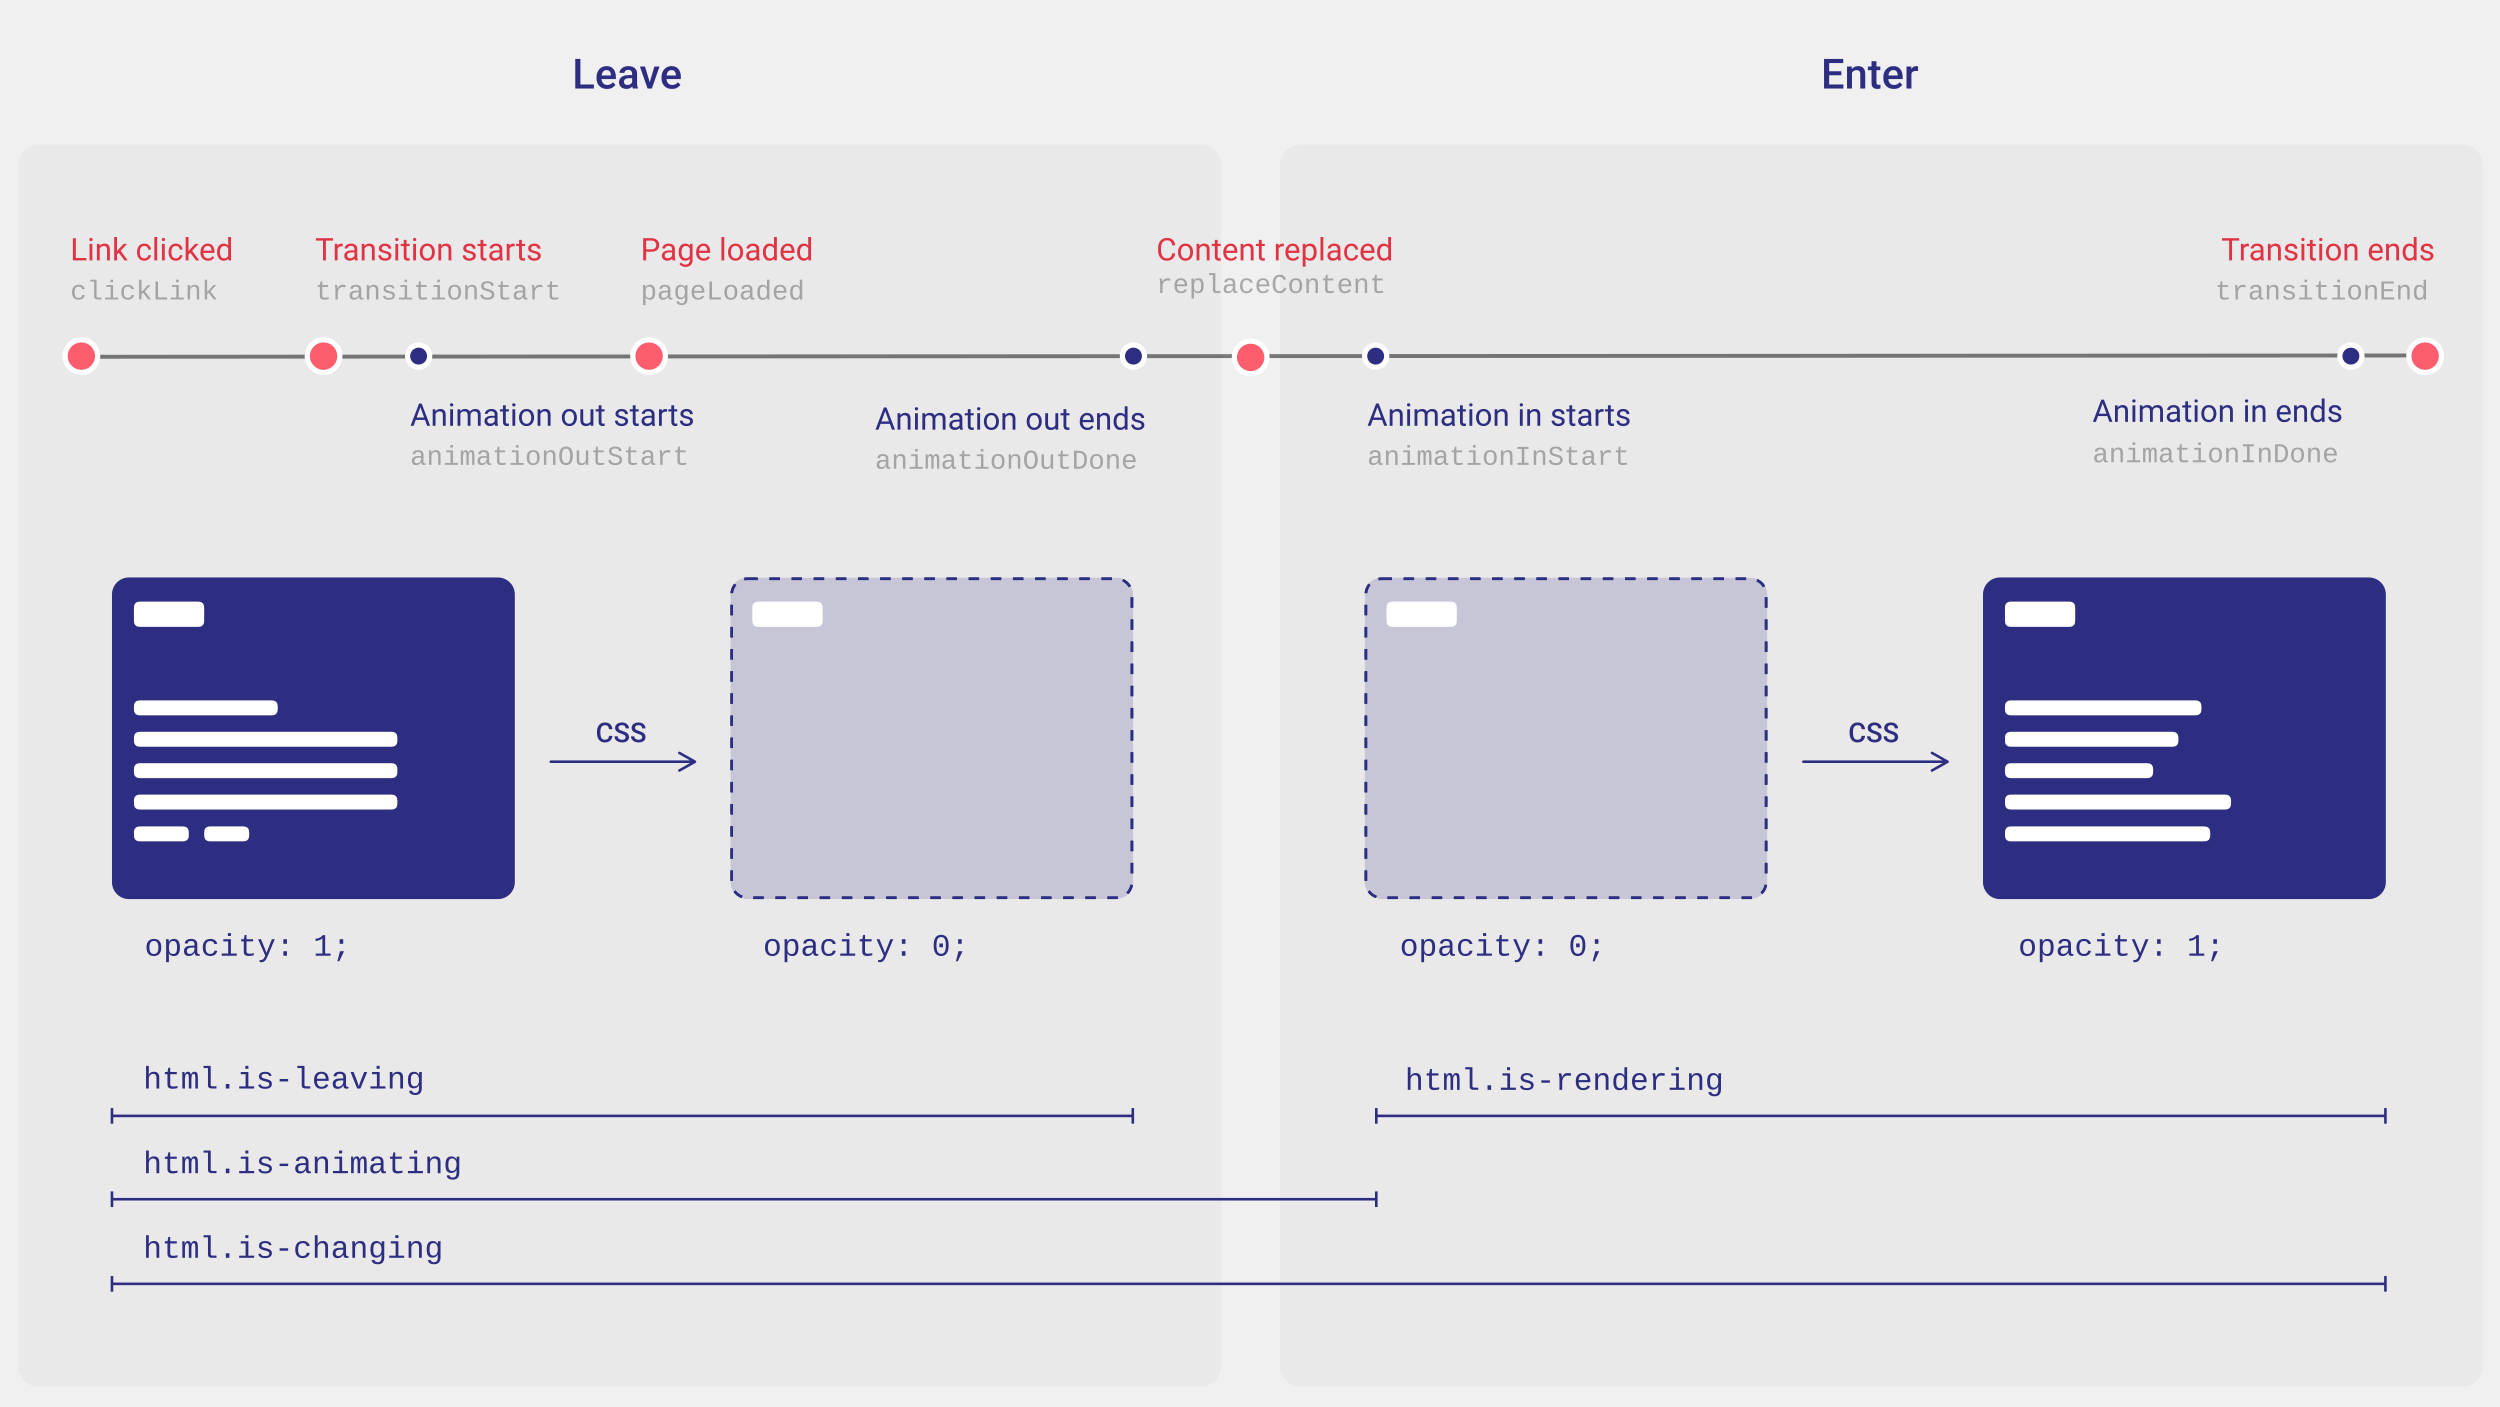
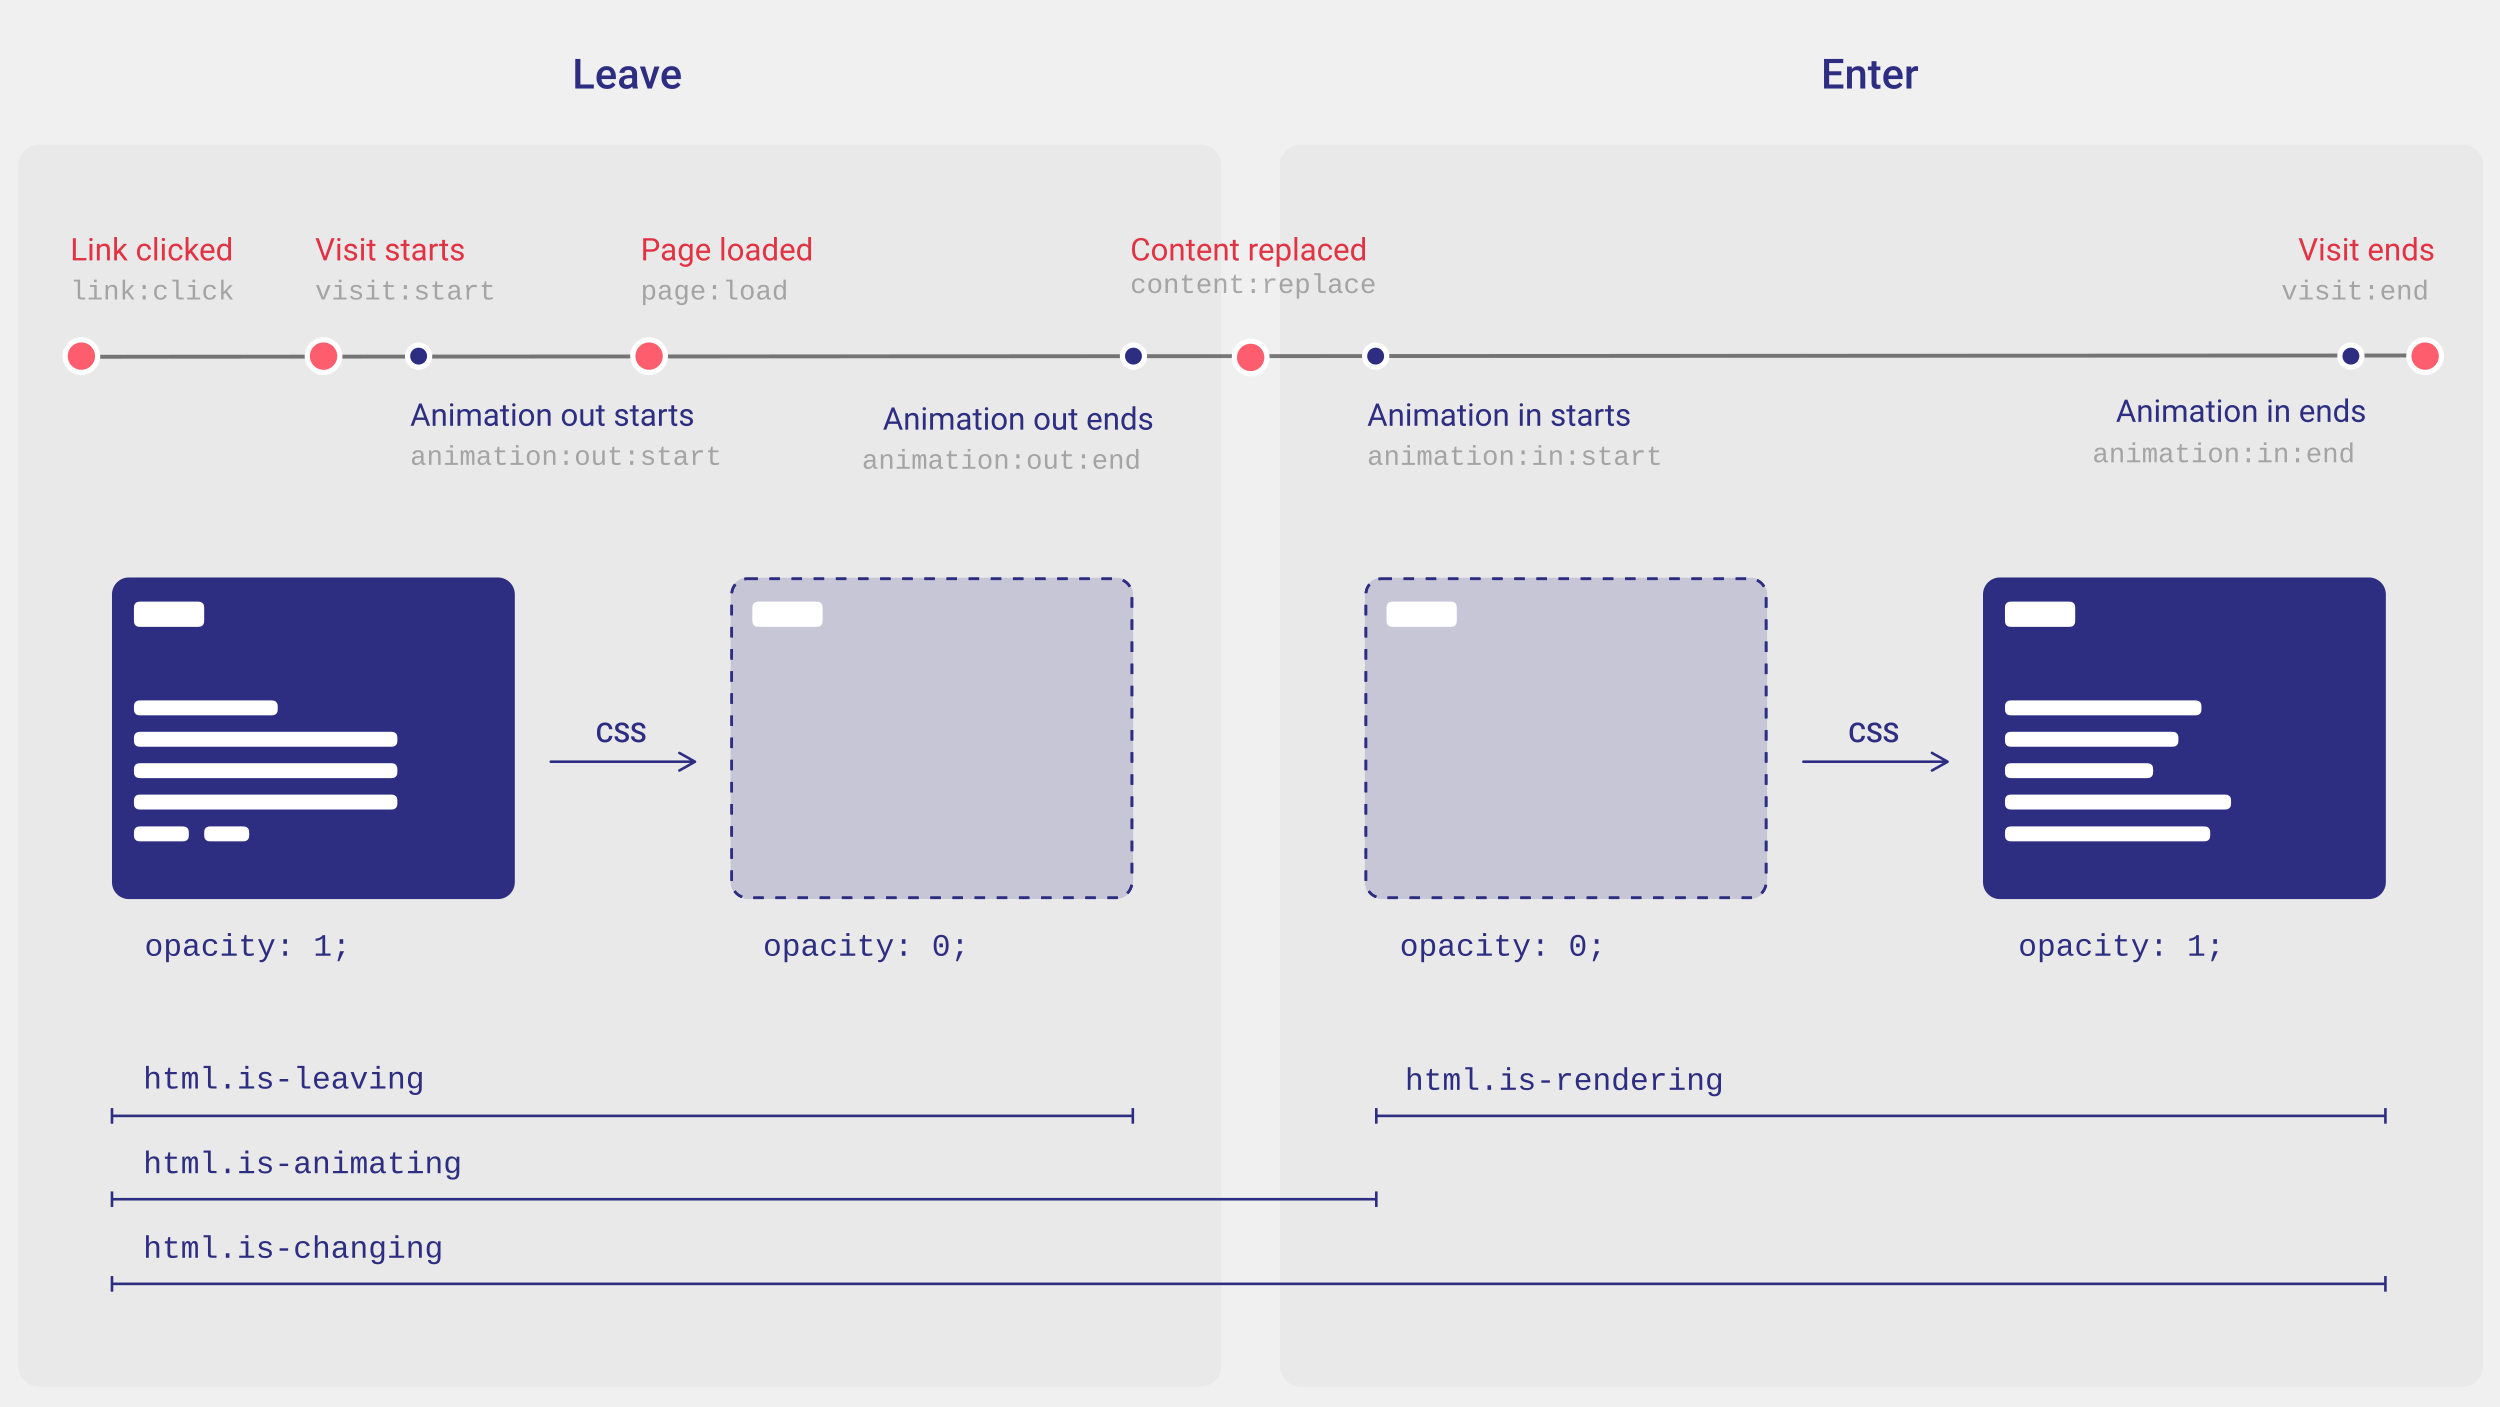
<svg xmlns="http://www.w3.org/2000/svg" xmlns:xlink="http://www.w3.org/1999/xlink" width="1920px" height="1080px" viewBox="0 0 1920 1080" version="1.1">
  <defs>
    <rect id="path-1" x="0" y="0" width="309.382" height="247" rx="13" />
    <mask id="mask-2" maskContentUnits="userSpaceOnUse" maskUnits="objectBoundingBox" x="0" y="0" width="309.382" height="247" fill="white">
      <use xlink:href="#path-1" />
    </mask>
    <rect id="path-3" x="0" y="0" width="309.382" height="247" rx="13" />
    <mask id="mask-4" maskContentUnits="userSpaceOnUse" maskUnits="objectBoundingBox" x="0" y="0" width="309.382" height="247" fill="white">
      <use xlink:href="#path-3" />
    </mask>
    <rect id="path-5" x="0" y="0" width="309.382" height="247" rx="13" />
    <mask id="mask-6" maskContentUnits="userSpaceOnUse" maskUnits="objectBoundingBox" x="0" y="0" width="309.382" height="247" fill="white">
      <use xlink:href="#path-5" />
    </mask>
    <rect id="path-7" x="0" y="0" width="309.382" height="247" rx="13" />
    <mask id="mask-8" maskContentUnits="userSpaceOnUse" maskUnits="objectBoundingBox" x="0" y="0" width="309.382" height="247" fill="white">
      <use xlink:href="#path-7" />
    </mask>
  </defs>
  <g id="lifecycle-v3" stroke="none" stroke-width="1" fill="none" fill-rule="evenodd">
    <rect id="Background" fill-opacity="0.03" fill="#000000" x="983" y="111" width="924" height="954" rx="16" />
    <rect id="Background-Copy" fill-opacity="0.03" fill="#000000" x="14" y="111" width="924" height="954" rx="16" />
    <text id="Leave" font-family="system-ui, -apple-system, BlinkMacSystemFont, 'Segoe UI', 'Roboto', 'Oxygen', 'Ubuntu', 'Cantarell', 'Fira Sans', 'Droid Sans', 'Helvetica Neue', Arial, sans-serif" font-size="32" font-weight="500" fill="#2D2E82">
      <tspan x="439.476" y="68">Leave</tspan>
    </text>
    <g id="Group" transform="translate(50, 177)">
-       <text id="transitionStart" font-family="ui-monospace, Menlo, Monaco, 'Cascadia Mono', 'Segoe UI Mono', 'Roboto Mono', 'Oxygen Mono', 'Ubuntu Monospace', 'Source Code Pro', 'Fira Mono', 'Droid Sans Mono', 'Courier New', monospace" font-size="21" font-weight="400" fill="#000000" fill-opacity="0.3">
-         <tspan x="192" y="53">transitionStart</tspan>
+       <text id="visit:start" font-family="ui-monospace, Menlo, Monaco, 'Cascadia Mono', 'Segoe UI Mono', 'Roboto Mono', 'Oxygen Mono', 'Ubuntu Monospace', 'Source Code Pro', 'Fira Mono', 'Droid Sans Mono', 'Courier New', monospace" font-size="21" font-weight="400" fill="#000000" fill-opacity="0.3">
+         <tspan x="192" y="53">visit:start</tspan>
      </text>
-       <text id="pageLoaded" font-family="ui-monospace, Menlo, Monaco, 'Cascadia Mono', 'Segoe UI Mono', 'Roboto Mono', 'Oxygen Mono', 'Ubuntu Monospace', 'Source Code Pro', 'Fira Mono', 'Droid Sans Mono', 'Courier New', monospace" font-size="21" font-weight="400" fill="#000000" fill-opacity="0.3">
-         <tspan x="442" y="53">pageLoaded</tspan>
+       <text id="page:load" font-family="ui-monospace, Menlo, Monaco, 'Cascadia Mono', 'Segoe UI Mono', 'Roboto Mono', 'Oxygen Mono', 'Ubuntu Monospace', 'Source Code Pro', 'Fira Mono', 'Droid Sans Mono', 'Courier New', monospace" font-size="21" font-weight="400" fill="#000000" fill-opacity="0.3">
+         <tspan x="442" y="53">page:load</tspan>
      </text>
-       <text id="transitionEnd" font-family="ui-monospace, Menlo, Monaco, 'Cascadia Mono', 'Segoe UI Mono', 'Roboto Mono', 'Oxygen Mono', 'Ubuntu Monospace', 'Source Code Pro', 'Fira Mono', 'Droid Sans Mono', 'Courier New', monospace" font-size="21" font-weight="400" fill="#000000" fill-opacity="0.3">
-         <tspan x="1651.241" y="53">transitionEnd</tspan>
+       <text id="visit:end" font-family="ui-monospace, Menlo, Monaco, 'Cascadia Mono', 'Segoe UI Mono', 'Roboto Mono', 'Oxygen Mono', 'Ubuntu Monospace', 'Source Code Pro', 'Fira Mono', 'Droid Sans Mono', 'Courier New', monospace" font-size="21" font-weight="400" fill="#000000" fill-opacity="0.3">
+         <tspan x="1702" y="53">visit:end</tspan>
      </text>
-       <text id="animationOutStart" fill-opacity="0.3" fill="#000000" fill-rule="nonzero" font-family="ui-monospace, Menlo, Monaco, 'Cascadia Mono', 'Segoe UI Mono', 'Roboto Mono', 'Oxygen Mono', 'Ubuntu Monospace', 'Source Code Pro', 'Fira Mono', 'Droid Sans Mono', 'Courier New', monospace" font-size="21" font-weight="400">
-         <tspan x="265" y="180">animationOutStart</tspan>
+       <text id="animation:out:start" fill-opacity="0.3" fill="#000000" fill-rule="nonzero" font-family="ui-monospace, Menlo, Monaco, 'Cascadia Mono', 'Segoe UI Mono', 'Roboto Mono', 'Oxygen Mono', 'Ubuntu Monospace', 'Source Code Pro', 'Fira Mono', 'Droid Sans Mono', 'Courier New', monospace" font-size="21" font-weight="400">
+         <tspan x="265" y="180">animation:out:start</tspan>
      </text>
-       <text id="animationInStart" fill-opacity="0.3" fill="#000000" fill-rule="nonzero" font-family="ui-monospace, Menlo, Monaco, 'Cascadia Mono', 'Segoe UI Mono', 'Roboto Mono', 'Oxygen Mono', 'Ubuntu Monospace', 'Source Code Pro', 'Fira Mono', 'Droid Sans Mono', 'Courier New', monospace" font-size="21" font-weight="400">
-         <tspan x="1000" y="180">animationInStart</tspan>
+       <text id="animation:in:start" fill-opacity="0.3" fill="#000000" fill-rule="nonzero" font-family="ui-monospace, Menlo, Monaco, 'Cascadia Mono', 'Segoe UI Mono', 'Roboto Mono', 'Oxygen Mono', 'Ubuntu Monospace', 'Source Code Pro', 'Fira Mono', 'Droid Sans Mono', 'Courier New', monospace" font-size="21" font-weight="400">
+         <tspan x="1000" y="180">animation:in:start</tspan>
      </text>
-       <text id="animationOutDone" fill-opacity="0.3" fill="#000000" fill-rule="nonzero" font-family="ui-monospace, Menlo, Monaco, 'Cascadia Mono', 'Segoe UI Mono', 'Roboto Mono', 'Oxygen Mono', 'Ubuntu Monospace', 'Source Code Pro', 'Fira Mono', 'Droid Sans Mono', 'Courier New', monospace" font-size="21" font-weight="400">
-         <tspan x="622" y="183">animationOutDone</tspan>
+       <text id="animation:out:end" fill-opacity="0.3" fill="#000000" fill-rule="nonzero" font-family="ui-monospace, Menlo, Monaco, 'Cascadia Mono', 'Segoe UI Mono', 'Roboto Mono', 'Oxygen Mono', 'Ubuntu Monospace', 'Source Code Pro', 'Fira Mono', 'Droid Sans Mono', 'Courier New', monospace" font-size="21" font-weight="400">
+         <tspan x="612" y="183">animation:out:end</tspan>
      </text>
-       <text id="animationInDone" fill-opacity="0.3" fill="#000000" fill-rule="nonzero" font-family="ui-monospace, Menlo, Monaco, 'Cascadia Mono', 'Segoe UI Mono', 'Roboto Mono', 'Oxygen Mono', 'Ubuntu Monospace', 'Source Code Pro', 'Fira Mono', 'Droid Sans Mono', 'Courier New', monospace" font-size="21" font-weight="400">
-         <tspan x="1557" y="178">animationInDone</tspan>
+       <text id="animation:in:end" fill-opacity="0.3" fill="#000000" fill-rule="nonzero" font-family="ui-monospace, Menlo, Monaco, 'Cascadia Mono', 'Segoe UI Mono', 'Roboto Mono', 'Oxygen Mono', 'Ubuntu Monospace', 'Source Code Pro', 'Fira Mono', 'Droid Sans Mono', 'Courier New', monospace" font-size="21" font-weight="400">
+         <tspan x="1557" y="178">animation:in:end</tspan>
      </text>
-       <text id="clickLink" font-family="ui-monospace, Menlo, Monaco, 'Cascadia Mono', 'Segoe UI Mono', 'Roboto Mono', 'Oxygen Mono', 'Ubuntu Monospace', 'Source Code Pro', 'Fira Mono', 'Droid Sans Mono', 'Courier New', monospace" font-size="21" font-weight="400" fill="#000000" fill-opacity="0.3">
-         <tspan x="4" y="53">clickLink</tspan>
+       <text id="link:click" font-family="ui-monospace, Menlo, Monaco, 'Cascadia Mono', 'Segoe UI Mono', 'Roboto Mono', 'Oxygen Mono', 'Ubuntu Monospace', 'Source Code Pro', 'Fira Mono', 'Droid Sans Mono', 'Courier New', monospace" font-size="21" font-weight="400" fill="#000000" fill-opacity="0.3">
+         <tspan x="4" y="53">link:click</tspan>
      </text>
-       <text id="replaceContent" font-family="ui-monospace, Menlo, Monaco, 'Cascadia Mono', 'Segoe UI Mono', 'Roboto Mono', 'Oxygen Mono', 'Ubuntu Monospace', 'Source Code Pro', 'Fira Mono', 'Droid Sans Mono', 'Courier New', monospace" font-size="21" font-weight="400" fill="#000000" fill-opacity="0.3">
-         <tspan x="838" y="48">replaceContent</tspan>
+       <text id="content:replace" font-family="ui-monospace, Menlo, Monaco, 'Cascadia Mono', 'Segoe UI Mono', 'Roboto Mono', 'Oxygen Mono', 'Ubuntu Monospace', 'Source Code Pro', 'Fira Mono', 'Droid Sans Mono', 'Courier New', monospace" font-size="21" font-weight="400" fill="#000000" fill-opacity="0.3">
+         <tspan x="818" y="48">content:replace</tspan>
      </text>
      <text id="Content-replaced" font-family="system-ui, -apple-system, BlinkMacSystemFont, 'Segoe UI', 'Roboto', 'Oxygen', 'Ubuntu', 'Cantarell', 'Fira Sans', 'Droid Sans', 'Helvetica Neue', Arial, sans-serif" font-size="24" font-weight="400" fill="#E13344">
-         <tspan x="838" y="23">Content replaced</tspan>
+         <tspan x="818" y="23">Content replaced</tspan>
      </text>
      <text id="Link-clicked" font-family="system-ui, -apple-system, BlinkMacSystemFont, 'Segoe UI', 'Roboto', 'Oxygen', 'Ubuntu', 'Cantarell', 'Fira Sans', 'Droid Sans', 'Helvetica Neue', Arial, sans-serif" font-size="24" font-weight="400" fill="#E13344">
        <tspan x="4" y="23">Link clicked</tspan>
      </text>
-       <text id="Transition-starts" font-family="system-ui, -apple-system, BlinkMacSystemFont, 'Segoe UI', 'Roboto', 'Oxygen', 'Ubuntu', 'Cantarell', 'Fira Sans', 'Droid Sans', 'Helvetica Neue', Arial, sans-serif" font-size="24" font-weight="400" fill="#E13344">
-         <tspan x="192" y="23">Transition starts</tspan>
+       <text id="Visit-starts" font-family="system-ui, -apple-system, BlinkMacSystemFont, 'Segoe UI', 'Roboto', 'Oxygen', 'Ubuntu', 'Cantarell', 'Fira Sans', 'Droid Sans', 'Helvetica Neue', Arial, sans-serif" font-size="24" font-weight="400" fill="#E13344">
+         <tspan x="192" y="23">Visit starts</tspan>
      </text>
      <text id="Page-loaded" font-family="system-ui, -apple-system, BlinkMacSystemFont, 'Segoe UI', 'Roboto', 'Oxygen', 'Ubuntu', 'Cantarell', 'Fira Sans', 'Droid Sans', 'Helvetica Neue', Arial, sans-serif" font-size="24" font-weight="400" fill="#E13344">
        <tspan x="442" y="23">Page loaded</tspan>
      </text>
-       <text id="Transition-ends" font-family="system-ui, -apple-system, BlinkMacSystemFont, 'Segoe UI', 'Roboto', 'Oxygen', 'Ubuntu', 'Cantarell', 'Fira Sans', 'Droid Sans', 'Helvetica Neue', Arial, sans-serif" font-size="24" font-weight="400" fill="#E13344">
-         <tspan x="1655.918" y="23">Transition ends</tspan>
+       <text id="Visit-ends" font-family="system-ui, -apple-system, BlinkMacSystemFont, 'Segoe UI', 'Roboto', 'Oxygen', 'Ubuntu', 'Cantarell', 'Fira Sans', 'Droid Sans', 'Helvetica Neue', Arial, sans-serif" font-size="24" font-weight="400" fill="#E13344">
+         <tspan x="1715" y="23">Visit ends</tspan>
      </text>
      <text id="Animation-out-starts" font-family="system-ui, -apple-system, BlinkMacSystemFont, 'Segoe UI', 'Roboto', 'Oxygen', 'Ubuntu', 'Cantarell', 'Fira Sans', 'Droid Sans', 'Helvetica Neue', Arial, sans-serif" font-size="24" font-weight="400" fill="#2D2E82">
        <tspan x="265" y="150">Animation out starts</tspan>
      </text>
      <text id="Animation-in-starts" font-family="system-ui, -apple-system, BlinkMacSystemFont, 'Segoe UI', 'Roboto', 'Oxygen', 'Ubuntu', 'Cantarell', 'Fira Sans', 'Droid Sans', 'Helvetica Neue', Arial, sans-serif" font-size="24" font-weight="400" fill="#2D2E82">
        <tspan x="1000" y="150">Animation in starts</tspan>
      </text>
      <text id="Animation-out-ends" font-family="system-ui, -apple-system, BlinkMacSystemFont, 'Segoe UI', 'Roboto', 'Oxygen', 'Ubuntu', 'Cantarell', 'Fira Sans', 'Droid Sans', 'Helvetica Neue', Arial, sans-serif" font-size="24" font-weight="400" fill="#2D2E82">
-         <tspan x="622" y="153">Animation out ends</tspan>
+         <tspan x="628" y="153">Animation out ends</tspan>
      </text>
      <text id="Animation-in-ends" font-family="system-ui, -apple-system, BlinkMacSystemFont, 'Segoe UI', 'Roboto', 'Oxygen', 'Ubuntu', 'Cantarell', 'Fira Sans', 'Droid Sans', 'Helvetica Neue', Arial, sans-serif" font-size="24" font-weight="400" fill="#2D2E82">
-         <tspan x="1557" y="147">Animation in ends</tspan>
+         <tspan x="1575" y="147">Animation in ends</tspan>
      </text>
      <line x1="12" y1="97" x2="1809" y2="96" id="Line-3" stroke-opacity="0.5" stroke="#000000" stroke-width="3" />
      <circle id="Oval" stroke="#FFFFFF" stroke-width="4" fill="#FE5D6D" cx="12.5" cy="96.5" r="12.5" />
      <circle id="Oval-Copy-2" stroke="#FFFFFF" stroke-width="4" fill="#FE5D6D" cx="198.5" cy="96.5" r="12.5" />
      <circle id="Oval-Copy-8" stroke="#FFFFFF" stroke-width="4" fill="#FE5D6D" cx="448.5" cy="96.5" r="12.5" />
      <circle id="Oval-Copy-4" stroke="#FFFFFF" stroke-width="4" fill="#2D2E82" cx="271.5" cy="96.5" r="8.5" />
      <circle id="Oval-Copy-6" stroke="#FFFFFF" stroke-width="4" fill="#2D2E82" cx="1006.5" cy="96.5" r="8.5" />
      <circle id="Oval-Copy-5" stroke="#FFFFFF" stroke-width="4" fill="#2D2E82" cx="820.5" cy="96.5" r="8.5" />
      <circle id="Oval-Copy-7" stroke="#FFFFFF" stroke-width="4" fill="#2D2E82" cx="1755.5" cy="96.5" r="8.5" />
      <circle id="Oval-Copy-3" stroke="#FFFFFF" stroke-width="4" fill="#FE5D6D" cx="1812.5" cy="96.5" r="12.5" />
      <circle id="Oval-Copy" stroke="#FFFFFF" stroke-width="4" fill="#FE5D6D" cx="910.5" cy="97.5" r="12.5" />
    </g>
    <g id="Group-3" transform="translate(86, 813)" fill="#2D2E82">
      <text id="html.is-changing" font-family="ui-monospace, Menlo, Monaco, 'Cascadia Mono', 'Segoe UI Mono', 'Roboto Mono', 'Oxygen Mono', 'Ubuntu Monospace', 'Source Code Pro', 'Fira Mono', 'Droid Sans Mono', 'Courier New', monospace" font-size="24" font-weight="400">
        <tspan x="24" y="153">html.is-changing</tspan>
      </text>
      <text id="html.is-animating" font-family="ui-monospace, Menlo, Monaco, 'Cascadia Mono', 'Segoe UI Mono', 'Roboto Mono', 'Oxygen Mono', 'Ubuntu Monospace', 'Source Code Pro', 'Fira Mono', 'Droid Sans Mono', 'Courier New', monospace" font-size="24" font-weight="400">
        <tspan x="24" y="88">html.is-animating</tspan>
      </text>
      <text id="html.is-leaving" font-family="ui-monospace, Menlo, Monaco, 'Cascadia Mono', 'Segoe UI Mono', 'Roboto Mono', 'Oxygen Mono', 'Ubuntu Monospace', 'Source Code Pro', 'Fira Mono', 'Droid Sans Mono', 'Courier New', monospace" font-size="24" font-weight="400">
        <tspan x="24" y="23">html.is-leaving</tspan>
      </text>
      <path id="Line" d="M1,38 L1,43 L783,43 L783,38 L785,38 L785,50 L783,50 L783,45 L1,45 L1,50 L-1,50 L-1,38 L1,38 Z" fill-rule="nonzero" />
      <path id="Line-Copy-3" d="M972,38 L972,43 L1745,43 L1745,38 L1747,38 L1747,50 L1745,50 L1745,45 L972,45 L972,50 L970,50 L970,38 L972,38 Z" fill-rule="nonzero" />
      <path id="Line-Copy" d="M1,102 L1,107 L970,107 L970,102 L972,102 L972,114 L970,114 L970,109 L1,109 L1,114 L-1,114 L-1,102 L1,102 Z" fill-rule="nonzero" />
      <path id="Line-Copy-2" d="M1,167 L1,172 L1745,172 L1745,167 L1747,167 L1747,179 L1745,179 L1745,174 L1,174 L1,179 L-1,179 L-1,167 L1,167 Z" fill-rule="nonzero" />
      <text id="html.is-rendering" font-family="ui-monospace, Menlo, Monaco, 'Cascadia Mono', 'Segoe UI Mono', 'Roboto Mono', 'Oxygen Mono', 'Ubuntu Monospace', 'Source Code Pro', 'Fira Mono', 'Droid Sans Mono', 'Courier New', monospace" font-size="24" font-weight="400">
        <tspan x="993" y="24">html.is-rendering</tspan>
      </text>
    </g>
    <g id="Group-2" transform="translate(86, 443.5)">
      <text id="opacity:-1;" font-family="ui-monospace, Menlo, Monaco, 'Cascadia Mono', 'Segoe UI Mono', 'Roboto Mono', 'Oxygen Mono', 'Ubuntu Monospace', 'Source Code Pro', 'Fira Mono', 'Droid Sans Mono', 'Courier New', monospace" font-size="24" font-weight="400" fill="#2D2E82">
        <tspan x="25" y="290.5">opacity: 1;</tspan>
      </text>
      <g id="Group-4-Copy" transform="translate(1271, 106.5)" fill="#2D2E82">
        <text id="CSS" font-family="system-ui, -apple-system, BlinkMacSystemFont, 'Segoe UI', 'Roboto', 'Oxygen', 'Ubuntu', 'Cantarell', 'Fira Sans', 'Droid Sans', 'Helvetica Neue', Arial, sans-serif" font-size="21" font-weight="500">
          <tspan x="62.439" y="20">CSS</tspan>
        </text>
        <path id="Line-2-Copy" d="M127.135,27.327 L127.24,27.378 L139.24,34.128 C139.882,34.489 139.918,35.382 139.347,35.803 L139.24,35.872 L127.24,42.622 C126.759,42.892 126.149,42.722 125.878,42.24 C125.627,41.793 125.756,41.236 126.161,40.941 L126.26,40.878 L134.932,36 L28,36 C27.448,36 27,35.552 27,35 C27,34.487 27.386,34.064 27.883,34.007 L28,34 L134.932,34 L126.26,29.122 C125.813,28.87 125.634,28.326 125.827,27.865 L125.878,27.76 C126.13,27.313 126.674,27.134 127.135,27.327 Z" fill-rule="nonzero" />
      </g>
      <g id="Group-4-Copy-2" transform="translate(309, 106.5)" fill="#2D2E82">
        <text id="CSS" font-family="system-ui, -apple-system, BlinkMacSystemFont, 'Segoe UI', 'Roboto', 'Oxygen', 'Ubuntu', 'Cantarell', 'Fira Sans', 'Droid Sans', 'Helvetica Neue', Arial, sans-serif" font-size="21" font-weight="500">
          <tspan x="62.439" y="20">CSS</tspan>
        </text>
        <path id="Line-2-Copy" d="M127.135,27.327 L127.24,27.378 L139.24,34.128 C139.882,34.489 139.918,35.382 139.347,35.803 L139.24,35.872 L127.24,42.622 C126.759,42.892 126.149,42.722 125.878,42.24 C125.627,41.793 125.756,41.236 126.161,40.941 L126.26,40.878 L134.932,36 L28,36 C27.448,36 27,35.552 27,35 C27,34.487 27.386,34.064 27.883,34.007 L28,34 L134.932,34 L126.26,29.122 C125.813,28.87 125.634,28.326 125.827,27.865 L125.878,27.76 C126.13,27.313 126.674,27.134 127.135,27.327 Z" fill-rule="nonzero" />
      </g>
      <text id="opacity:-0;" font-family="ui-monospace, Menlo, Monaco, 'Cascadia Mono', 'Segoe UI Mono', 'Roboto Mono', 'Oxygen Mono', 'Ubuntu Monospace', 'Source Code Pro', 'Fira Mono', 'Droid Sans Mono', 'Courier New', monospace" font-size="24" font-weight="400" fill="#2D2E82">
        <tspan x="989" y="290.5">opacity: 0;</tspan>
      </text>
      <text id="opacity:-0;" font-family="ui-monospace, Menlo, Monaco, 'Cascadia Mono', 'Segoe UI Mono', 'Roboto Mono', 'Oxygen Mono', 'Ubuntu Monospace', 'Source Code Pro', 'Fira Mono', 'Droid Sans Mono', 'Courier New', monospace" font-size="24" font-weight="400" fill="#2D2E82">
        <tspan x="500" y="290.5">opacity: 0;</tspan>
      </text>
      <text id="opacity:-1;" font-family="ui-monospace, Menlo, Monaco, 'Cascadia Mono', 'Segoe UI Mono', 'Roboto Mono', 'Oxygen Mono', 'Ubuntu Monospace', 'Source Code Pro', 'Fira Mono', 'Droid Sans Mono', 'Courier New', monospace" font-size="24" font-weight="400" fill="#2D2E82">
        <tspan x="1464" y="290.5">opacity: 1;</tspan>
      </text>
      <g id="previous-visible" transform="translate(-0, 0)">
        <rect id="Rectangle" fill="#2D2E82" x="0" y="0" width="309.382" height="247" rx="13" />
        <path d="M21.988,18.546 L65.685,18.546 C67.468,18.546 68.114,18.732 68.766,19.08 C69.418,19.429 69.929,19.941 70.278,20.592 C70.627,21.244 70.812,21.891 70.812,23.674 L70.812,32.807 C70.812,34.59 70.627,35.237 70.278,35.889 C69.929,36.541 69.418,37.052 68.766,37.401 C68.114,37.75 67.468,37.935 65.685,37.935 L21.988,37.935 C20.205,37.935 19.558,37.75 18.906,37.401 C18.255,37.052 17.743,36.541 17.394,35.889 C17.046,35.237 16.86,34.59 16.86,32.807 L16.86,23.674 C16.86,21.891 17.046,21.244 17.394,20.592 C17.743,19.941 18.255,19.429 18.906,19.08 C19.558,18.732 20.205,18.546 21.988,18.546 Z" id="Rectangle" fill="#FFFFFF" />
        <path d="M21.775,166.746 L214.266,166.746 C215.794,166.746 216.483,166.932 217.135,167.28 C217.786,167.629 218.298,168.141 218.647,168.792 C218.995,169.444 219.181,170.133 219.181,171.661 L219.181,173.296 C219.181,174.824 218.995,175.513 218.647,176.165 C218.298,176.816 217.786,177.328 217.135,177.677 C216.483,178.025 215.794,178.211 214.266,178.211 L21.775,178.211 C20.247,178.211 19.558,178.025 18.906,177.677 C18.255,177.328 17.743,176.816 17.394,176.165 C17.046,175.513 16.86,174.824 16.86,173.296 L16.86,171.661 C16.86,170.133 17.046,169.444 17.394,168.792 C17.743,168.141 18.255,167.629 18.906,167.28 C19.558,166.932 20.247,166.746 21.775,166.746 Z" id="Rectangle-Copy-4" fill="#FFFFFF" />
        <path d="M21.775,142.636 L214.266,142.636 C215.794,142.636 216.483,142.822 217.135,143.17 C217.786,143.519 218.298,144.031 218.647,144.682 C218.995,145.334 219.181,146.023 219.181,147.551 L219.181,149.186 C219.181,150.714 218.995,151.403 218.647,152.055 C218.298,152.707 217.786,153.218 217.135,153.567 C216.483,153.915 215.794,154.101 214.266,154.101 L21.775,154.101 C20.247,154.101 19.558,153.915 18.906,153.567 C18.255,153.218 17.743,152.707 17.394,152.055 C17.046,151.403 16.86,150.714 16.86,149.186 L16.86,147.551 C16.86,146.023 17.046,145.334 17.394,144.682 C17.743,144.031 18.255,143.519 18.906,143.17 C19.558,142.822 20.247,142.636 21.775,142.636 Z" id="Rectangle-Copy-3" fill="#FFFFFF" />
        <path d="M21.775,118.526 L214.266,118.526 C215.794,118.526 216.483,118.712 217.135,119.061 C217.786,119.409 218.298,119.921 218.647,120.573 C218.995,121.224 219.181,121.914 219.181,123.441 L219.181,125.076 C219.181,126.604 218.995,127.293 218.647,127.945 C218.298,128.597 217.786,129.108 217.135,129.457 C216.483,129.805 215.794,129.991 214.266,129.991 L21.775,129.991 C20.247,129.991 19.558,129.805 18.906,129.457 C18.255,129.108 17.743,128.597 17.394,127.945 C17.046,127.293 16.86,126.604 16.86,125.076 L16.86,123.441 C16.86,121.914 17.046,121.224 17.394,120.573 C17.743,119.921 18.255,119.409 18.906,119.061 C19.558,118.712 20.247,118.526 21.775,118.526 Z" id="Rectangle-Copy-2" fill="#FFFFFF" />
        <path d="M21.775,94.416 L122.379,94.416 C123.906,94.416 124.595,94.602 125.247,94.951 C125.899,95.299 126.411,95.811 126.759,96.463 C127.108,97.115 127.294,97.804 127.294,99.331 L127.294,100.966 C127.294,102.494 127.108,103.183 126.759,103.835 C126.411,104.487 125.899,104.998 125.247,105.347 C124.595,105.696 123.906,105.881 122.379,105.881 L21.775,105.881 C20.247,105.881 19.558,105.696 18.906,105.347 C18.255,104.998 17.743,104.487 17.394,103.835 C17.046,103.183 16.86,102.494 16.86,100.966 L16.86,99.331 C16.86,97.804 17.046,97.115 17.394,96.463 C17.743,95.811 18.255,95.299 18.906,94.951 C19.558,94.602 20.247,94.416 21.775,94.416 Z" id="Rectangle-Copy" fill="#FFFFFF" />
        <path d="M21.775,191.193 L54.095,191.193 C55.623,191.193 56.312,191.379 56.964,191.727 C57.616,192.076 58.127,192.588 58.476,193.239 C58.825,193.891 59.01,194.58 59.01,196.108 L59.01,197.743 C59.01,199.271 58.825,199.96 58.476,200.612 C58.127,201.264 57.616,201.775 56.964,202.124 C56.312,202.472 55.623,202.658 54.095,202.658 L21.775,202.658 C20.247,202.658 19.558,202.472 18.906,202.124 C18.255,201.775 17.743,201.264 17.394,200.612 C17.046,199.96 16.86,199.271 16.86,197.743 L16.86,196.108 C16.86,194.58 17.046,193.891 17.394,193.239 C17.743,192.588 18.255,192.076 18.906,191.727 C19.558,191.379 20.247,191.193 21.775,191.193 Z" id="Rectangle-Copy-5" fill="#FFFFFF" />
        <path d="M75.727,191.193 L100.46,191.193 C101.988,191.193 102.677,191.379 103.329,191.727 C103.981,192.076 104.493,192.588 104.841,193.239 C105.19,193.891 105.375,194.58 105.375,196.108 L105.375,197.743 C105.375,199.271 105.19,199.96 104.841,200.612 C104.493,201.264 103.981,201.775 103.329,202.124 C102.677,202.472 101.988,202.658 100.46,202.658 L75.727,202.658 C74.2,202.658 73.51,202.472 72.859,202.124 C72.207,201.775 71.695,201.264 71.347,200.612 C70.998,199.96 70.812,199.271 70.812,197.743 L70.812,196.108 C70.812,194.58 70.998,193.891 71.347,193.239 C71.695,192.588 72.207,192.076 72.859,191.727 C73.51,191.379 74.2,191.193 75.727,191.193 Z" id="Rectangle-Copy-6" fill="#FFFFFF" />
      </g>
      <g id="previous-visible-copy" transform="translate(962, 0)">
        <use id="Rectangle" stroke="#2D2E82" mask="url(#mask-2)" stroke-width="4" fill-opacity="0.15" fill="#FFFFFF" stroke-dasharray="8,9" xlink:href="#path-1" />
        <use id="Rectangle" stroke="#2D2E82" mask="url(#mask-4)" stroke-width="4" fill-opacity="0.2" fill="#2D2E82" stroke-dasharray="8,9" xlink:href="#path-3" />
        <path d="M21.988,18.546 L65.685,18.546 C67.468,18.546 68.114,18.732 68.766,19.08 C69.418,19.429 69.929,19.941 70.278,20.592 C70.627,21.244 70.812,21.891 70.812,23.674 L70.812,32.807 C70.812,34.59 70.627,35.237 70.278,35.889 C69.929,36.541 69.418,37.052 68.766,37.401 C68.114,37.75 67.468,37.935 65.685,37.935 L21.988,37.935 C20.205,37.935 19.558,37.75 18.906,37.401 C18.255,37.052 17.743,36.541 17.394,35.889 C17.046,35.237 16.86,34.59 16.86,32.807 L16.86,23.674 C16.86,21.891 17.046,21.244 17.394,20.592 C17.743,19.941 18.255,19.429 18.906,19.08 C19.558,18.732 20.205,18.546 21.988,18.546 Z" id="Rectangle" fill="#FFFFFF" />
      </g>
      <g id="previous-visible" transform="translate(474.9502, 0)">
        <use id="Rectangle" stroke="#2D2E82" mask="url(#mask-6)" stroke-width="4" fill-opacity="0.15" fill="#FFFFFF" stroke-dasharray="8,9" xlink:href="#path-5" />
        <use id="Rectangle" stroke="#2D2E82" mask="url(#mask-8)" stroke-width="4" fill-opacity="0.2" fill="#2D2E82" stroke-dasharray="8,9" xlink:href="#path-7" />
        <path d="M21.988,18.546 L65.685,18.546 C67.468,18.546 68.114,18.732 68.766,19.08 C69.418,19.429 69.929,19.941 70.278,20.592 C70.627,21.244 70.812,21.891 70.812,23.674 L70.812,32.807 C70.812,34.59 70.627,35.237 70.278,35.889 C69.929,36.541 69.418,37.052 68.766,37.401 C68.114,37.75 67.468,37.935 65.685,37.935 L21.988,37.935 C20.205,37.935 19.558,37.75 18.906,37.401 C18.255,37.052 17.743,36.541 17.394,35.889 C17.046,35.237 16.86,34.59 16.86,32.807 L16.86,23.674 C16.86,21.891 17.046,21.244 17.394,20.592 C17.743,19.941 18.255,19.429 18.906,19.08 C19.558,18.732 20.205,18.546 21.988,18.546 Z" id="Rectangle" fill="#FFFFFF" />
      </g>
      <g id="previous-visible-copy-2" transform="translate(1436.95, 0)">
        <rect id="Rectangle" fill="#2D2E82" x="0" y="0" width="309.382" height="247" rx="13" />
        <path d="M21.988,18.546 L65.685,18.546 C67.468,18.546 68.114,18.732 68.766,19.08 C69.418,19.429 69.929,19.941 70.278,20.592 C70.627,21.244 70.812,21.891 70.812,23.674 L70.812,32.807 C70.812,34.59 70.627,35.237 70.278,35.889 C69.929,36.541 69.418,37.052 68.766,37.401 C68.114,37.75 67.468,37.935 65.685,37.935 L21.988,37.935 C20.205,37.935 19.558,37.75 18.906,37.401 C18.255,37.052 17.743,36.541 17.394,35.889 C17.046,35.237 16.86,34.59 16.86,32.807 L16.86,23.674 C16.86,21.891 17.046,21.244 17.394,20.592 C17.743,19.941 18.255,19.429 18.906,19.08 C19.558,18.732 20.205,18.546 21.988,18.546 Z" id="Rectangle" fill="#FFFFFF" />
        <path d="M21.775,166.746 L185.604,166.746 C187.131,166.746 187.821,166.932 188.472,167.28 C189.124,167.629 189.636,168.141 189.985,168.792 C190.333,169.444 190.519,170.133 190.519,171.661 L190.519,173.296 C190.519,174.824 190.333,175.513 189.985,176.165 C189.636,176.816 189.124,177.328 188.472,177.677 C187.821,178.025 187.131,178.211 185.604,178.211 L21.775,178.211 C20.247,178.211 19.558,178.025 18.906,177.677 C18.255,177.328 17.743,176.816 17.394,176.165 C17.046,175.513 16.86,174.824 16.86,173.296 L16.86,171.661 C16.86,170.133 17.046,169.444 17.394,168.792 C17.743,168.141 18.255,167.629 18.906,167.28 C19.558,166.932 20.247,166.746 21.775,166.746 Z" id="Rectangle-Copy-4" fill="#FFFFFF" />
        <path d="M21.775,191.193 L169.587,191.193 C171.114,191.193 171.804,191.379 172.455,191.727 C173.107,192.076 173.619,192.588 173.967,193.239 C174.316,193.891 174.502,194.58 174.502,196.108 L174.502,197.743 C174.502,199.271 174.316,199.96 173.967,200.612 C173.619,201.264 173.107,201.775 172.455,202.124 C171.804,202.472 171.114,202.658 169.587,202.658 L21.775,202.658 C20.247,202.658 19.558,202.472 18.906,202.124 C18.255,201.775 17.743,201.264 17.394,200.612 C17.046,199.96 16.86,199.271 16.86,197.743 L16.86,196.108 C16.86,194.58 17.046,193.891 17.394,193.239 C17.743,192.588 18.255,192.076 18.906,191.727 C19.558,191.379 20.247,191.193 21.775,191.193 Z" id="Rectangle-Copy-5" fill="#FFFFFF" />
        <path d="M21.775,142.636 L125.751,142.636 C127.278,142.636 127.967,142.822 128.619,143.17 C129.271,143.519 129.783,144.031 130.131,144.682 C130.48,145.334 130.666,146.023 130.666,147.551 L130.666,149.186 C130.666,150.714 130.48,151.403 130.131,152.055 C129.783,152.707 129.271,153.218 128.619,153.567 C127.967,153.915 127.278,154.101 125.751,154.101 L21.775,154.101 C20.247,154.101 19.558,153.915 18.906,153.567 C18.255,153.218 17.743,152.707 17.394,152.055 C17.046,151.403 16.86,150.714 16.86,149.186 L16.86,147.551 C16.86,146.023 17.046,145.334 17.394,144.682 C17.743,144.031 18.255,143.519 18.906,143.17 C19.558,142.822 20.247,142.636 21.775,142.636 Z" id="Rectangle-Copy-3" fill="#FFFFFF" />
        <path d="M21.775,118.526 L145.14,118.526 C146.667,118.526 147.356,118.712 148.008,119.061 C148.66,119.409 149.172,119.921 149.52,120.573 C149.869,121.224 150.055,121.914 150.055,123.441 L150.055,125.076 C150.055,126.604 149.869,127.293 149.52,127.945 C149.172,128.597 148.66,129.108 148.008,129.457 C147.356,129.805 146.667,129.991 145.14,129.991 L21.775,129.991 C20.247,129.991 19.558,129.805 18.906,129.457 C18.255,129.108 17.743,128.597 17.394,127.945 C17.046,127.293 16.86,126.604 16.86,125.076 L16.86,123.441 C16.86,121.914 17.046,121.224 17.394,120.573 C17.743,119.921 18.255,119.409 18.906,119.061 C19.558,118.712 20.247,118.526 21.775,118.526 Z" id="Rectangle-Copy-2" fill="#FFFFFF" />
        <path d="M21.775,94.416 L162.843,94.416 C164.37,94.416 165.06,94.602 165.711,94.951 C166.363,95.299 166.875,95.811 167.223,96.463 C167.572,97.115 167.758,97.804 167.758,99.331 L167.758,100.966 C167.758,102.494 167.572,103.183 167.223,103.835 C166.875,104.487 166.363,104.998 165.711,105.347 C165.06,105.696 164.37,105.881 162.843,105.881 L21.775,105.881 C20.247,105.881 19.558,105.696 18.906,105.347 C18.255,104.998 17.743,104.487 17.394,103.835 C17.046,103.183 16.86,102.494 16.86,100.966 L16.86,99.331 C16.86,97.804 17.046,97.115 17.394,96.463 C17.743,95.811 18.255,95.299 18.906,94.951 C19.558,94.602 20.247,94.416 21.775,94.416 Z" id="Rectangle-Copy" fill="#FFFFFF" />
      </g>
    </g>
    <text id="Enter" font-family="system-ui, -apple-system, BlinkMacSystemFont, 'Segoe UI', 'Roboto', 'Oxygen', 'Ubuntu', 'Cantarell', 'Fira Sans', 'Droid Sans', 'Helvetica Neue', Arial, sans-serif" font-size="32" font-weight="500" fill="#2D2E82">
      <tspan x="1398.522" y="68">Enter</tspan>
    </text>
  </g>
</svg>
